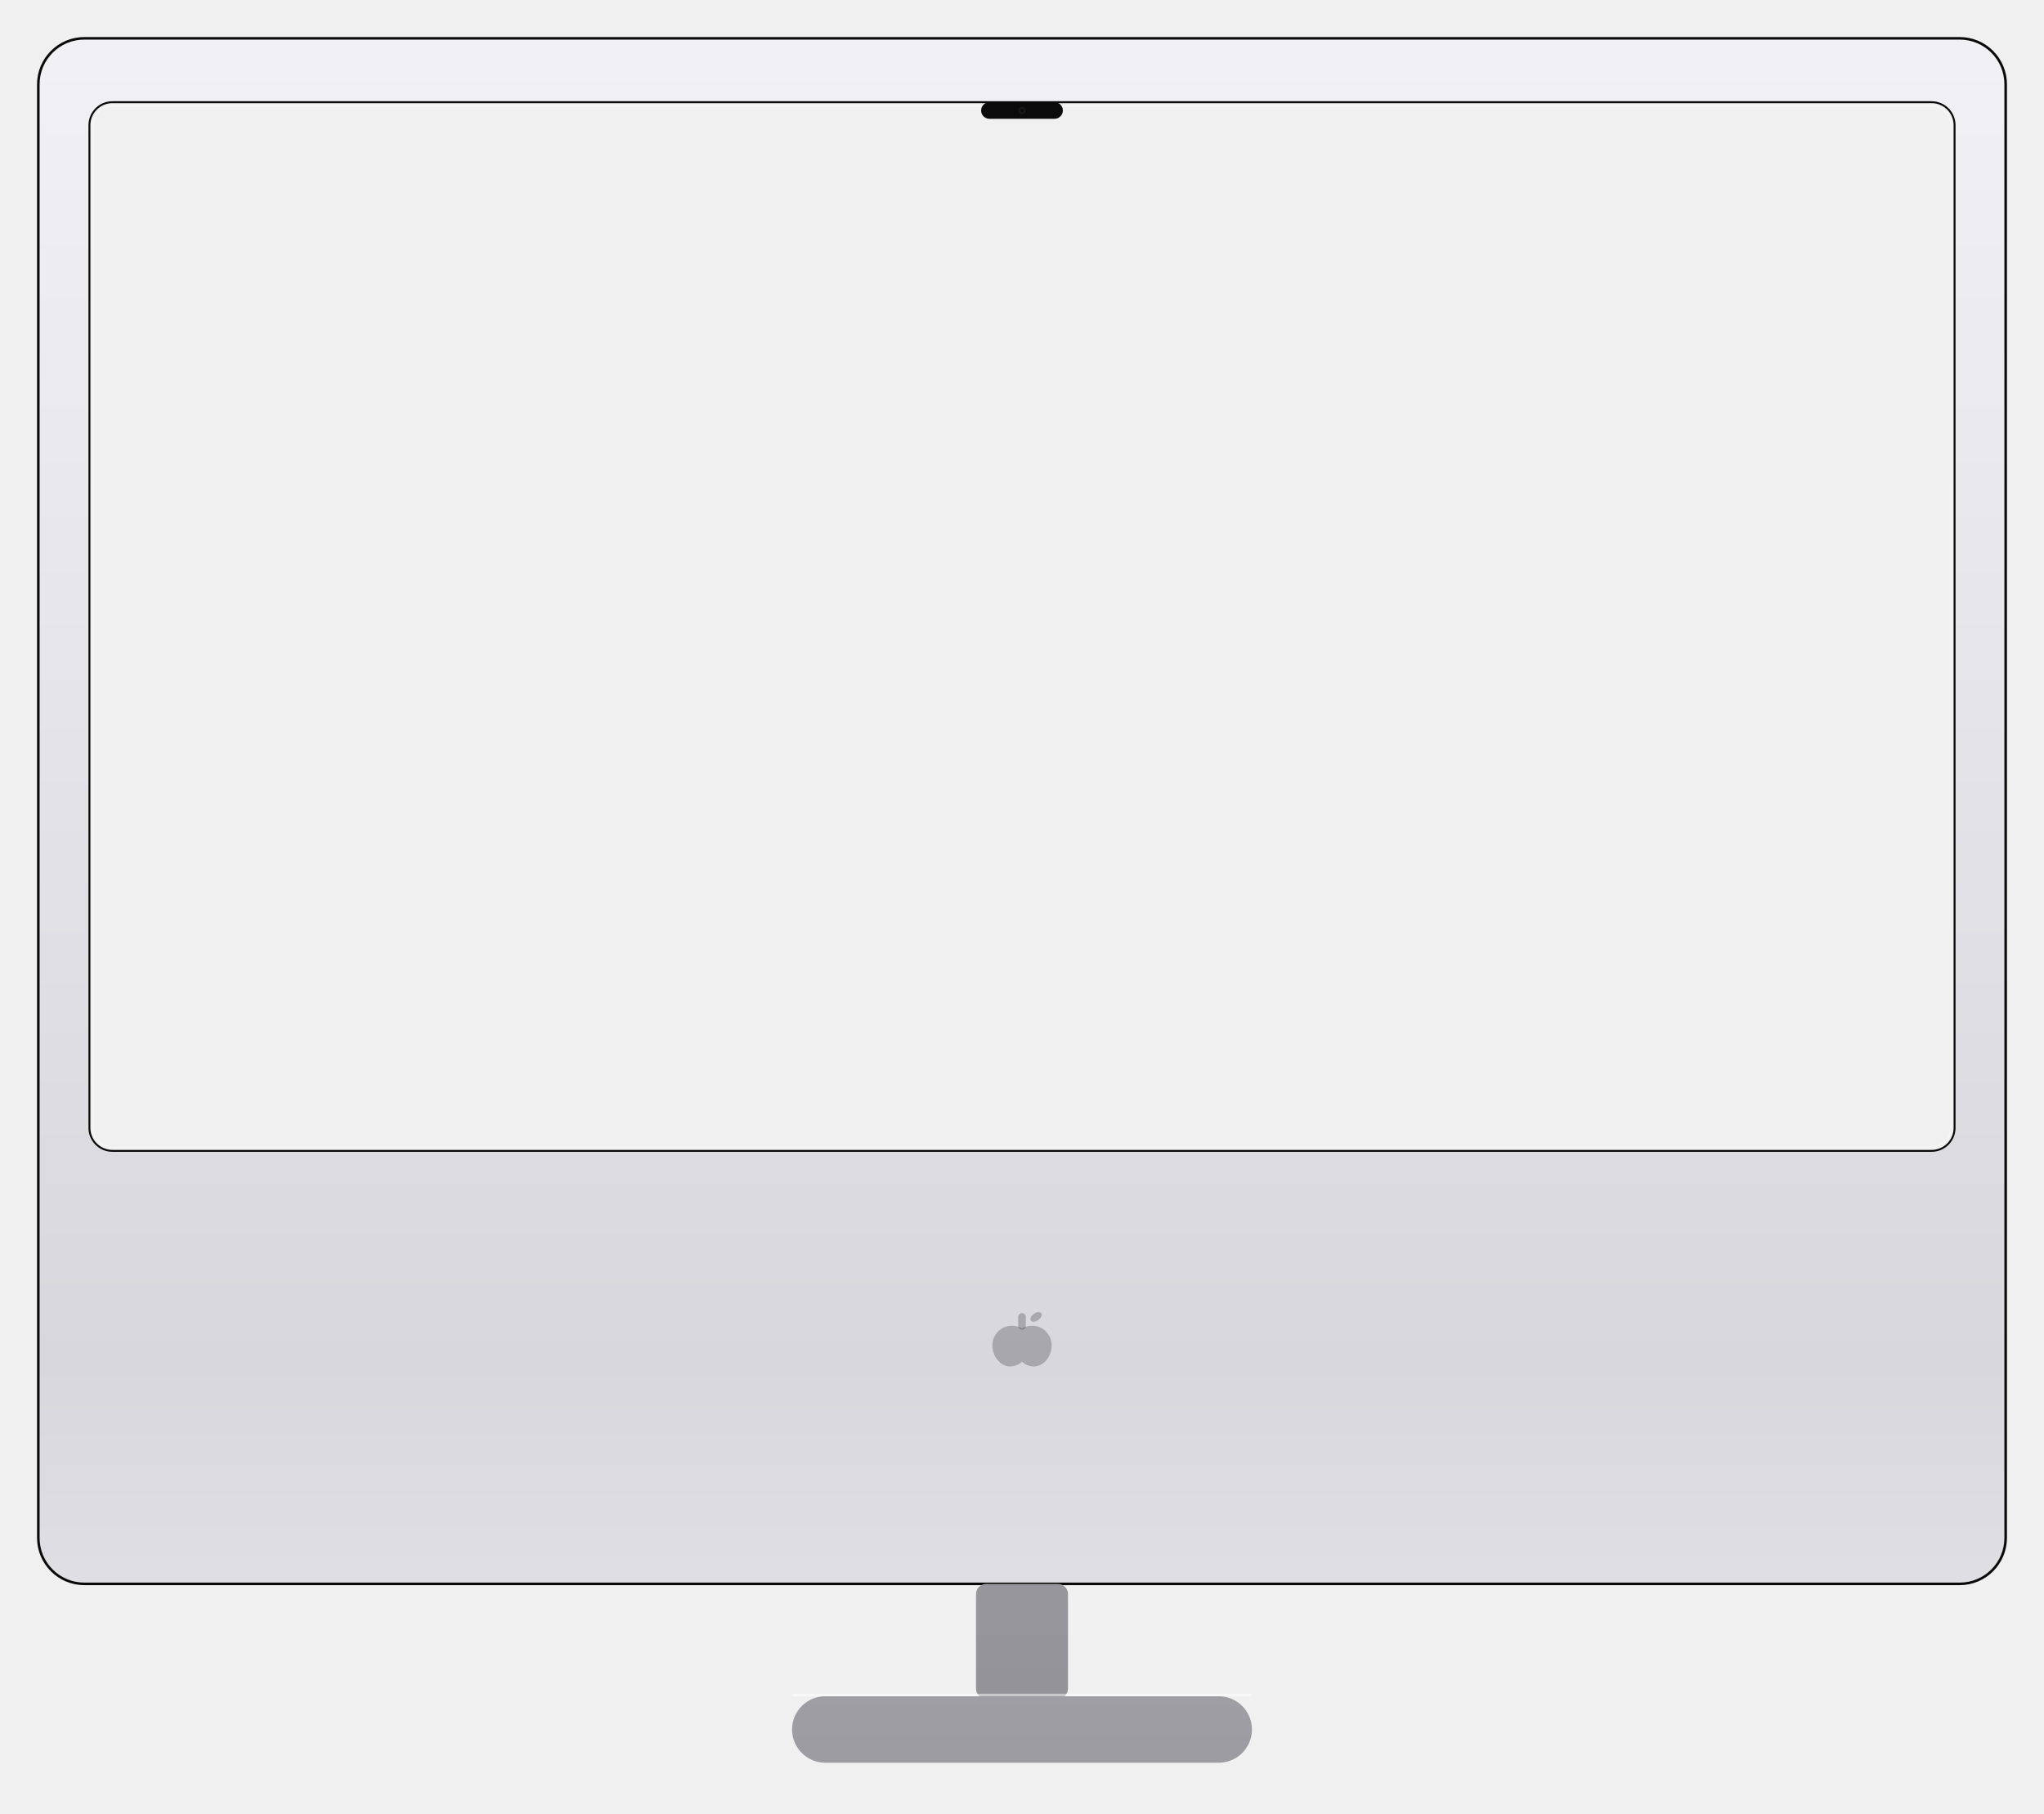
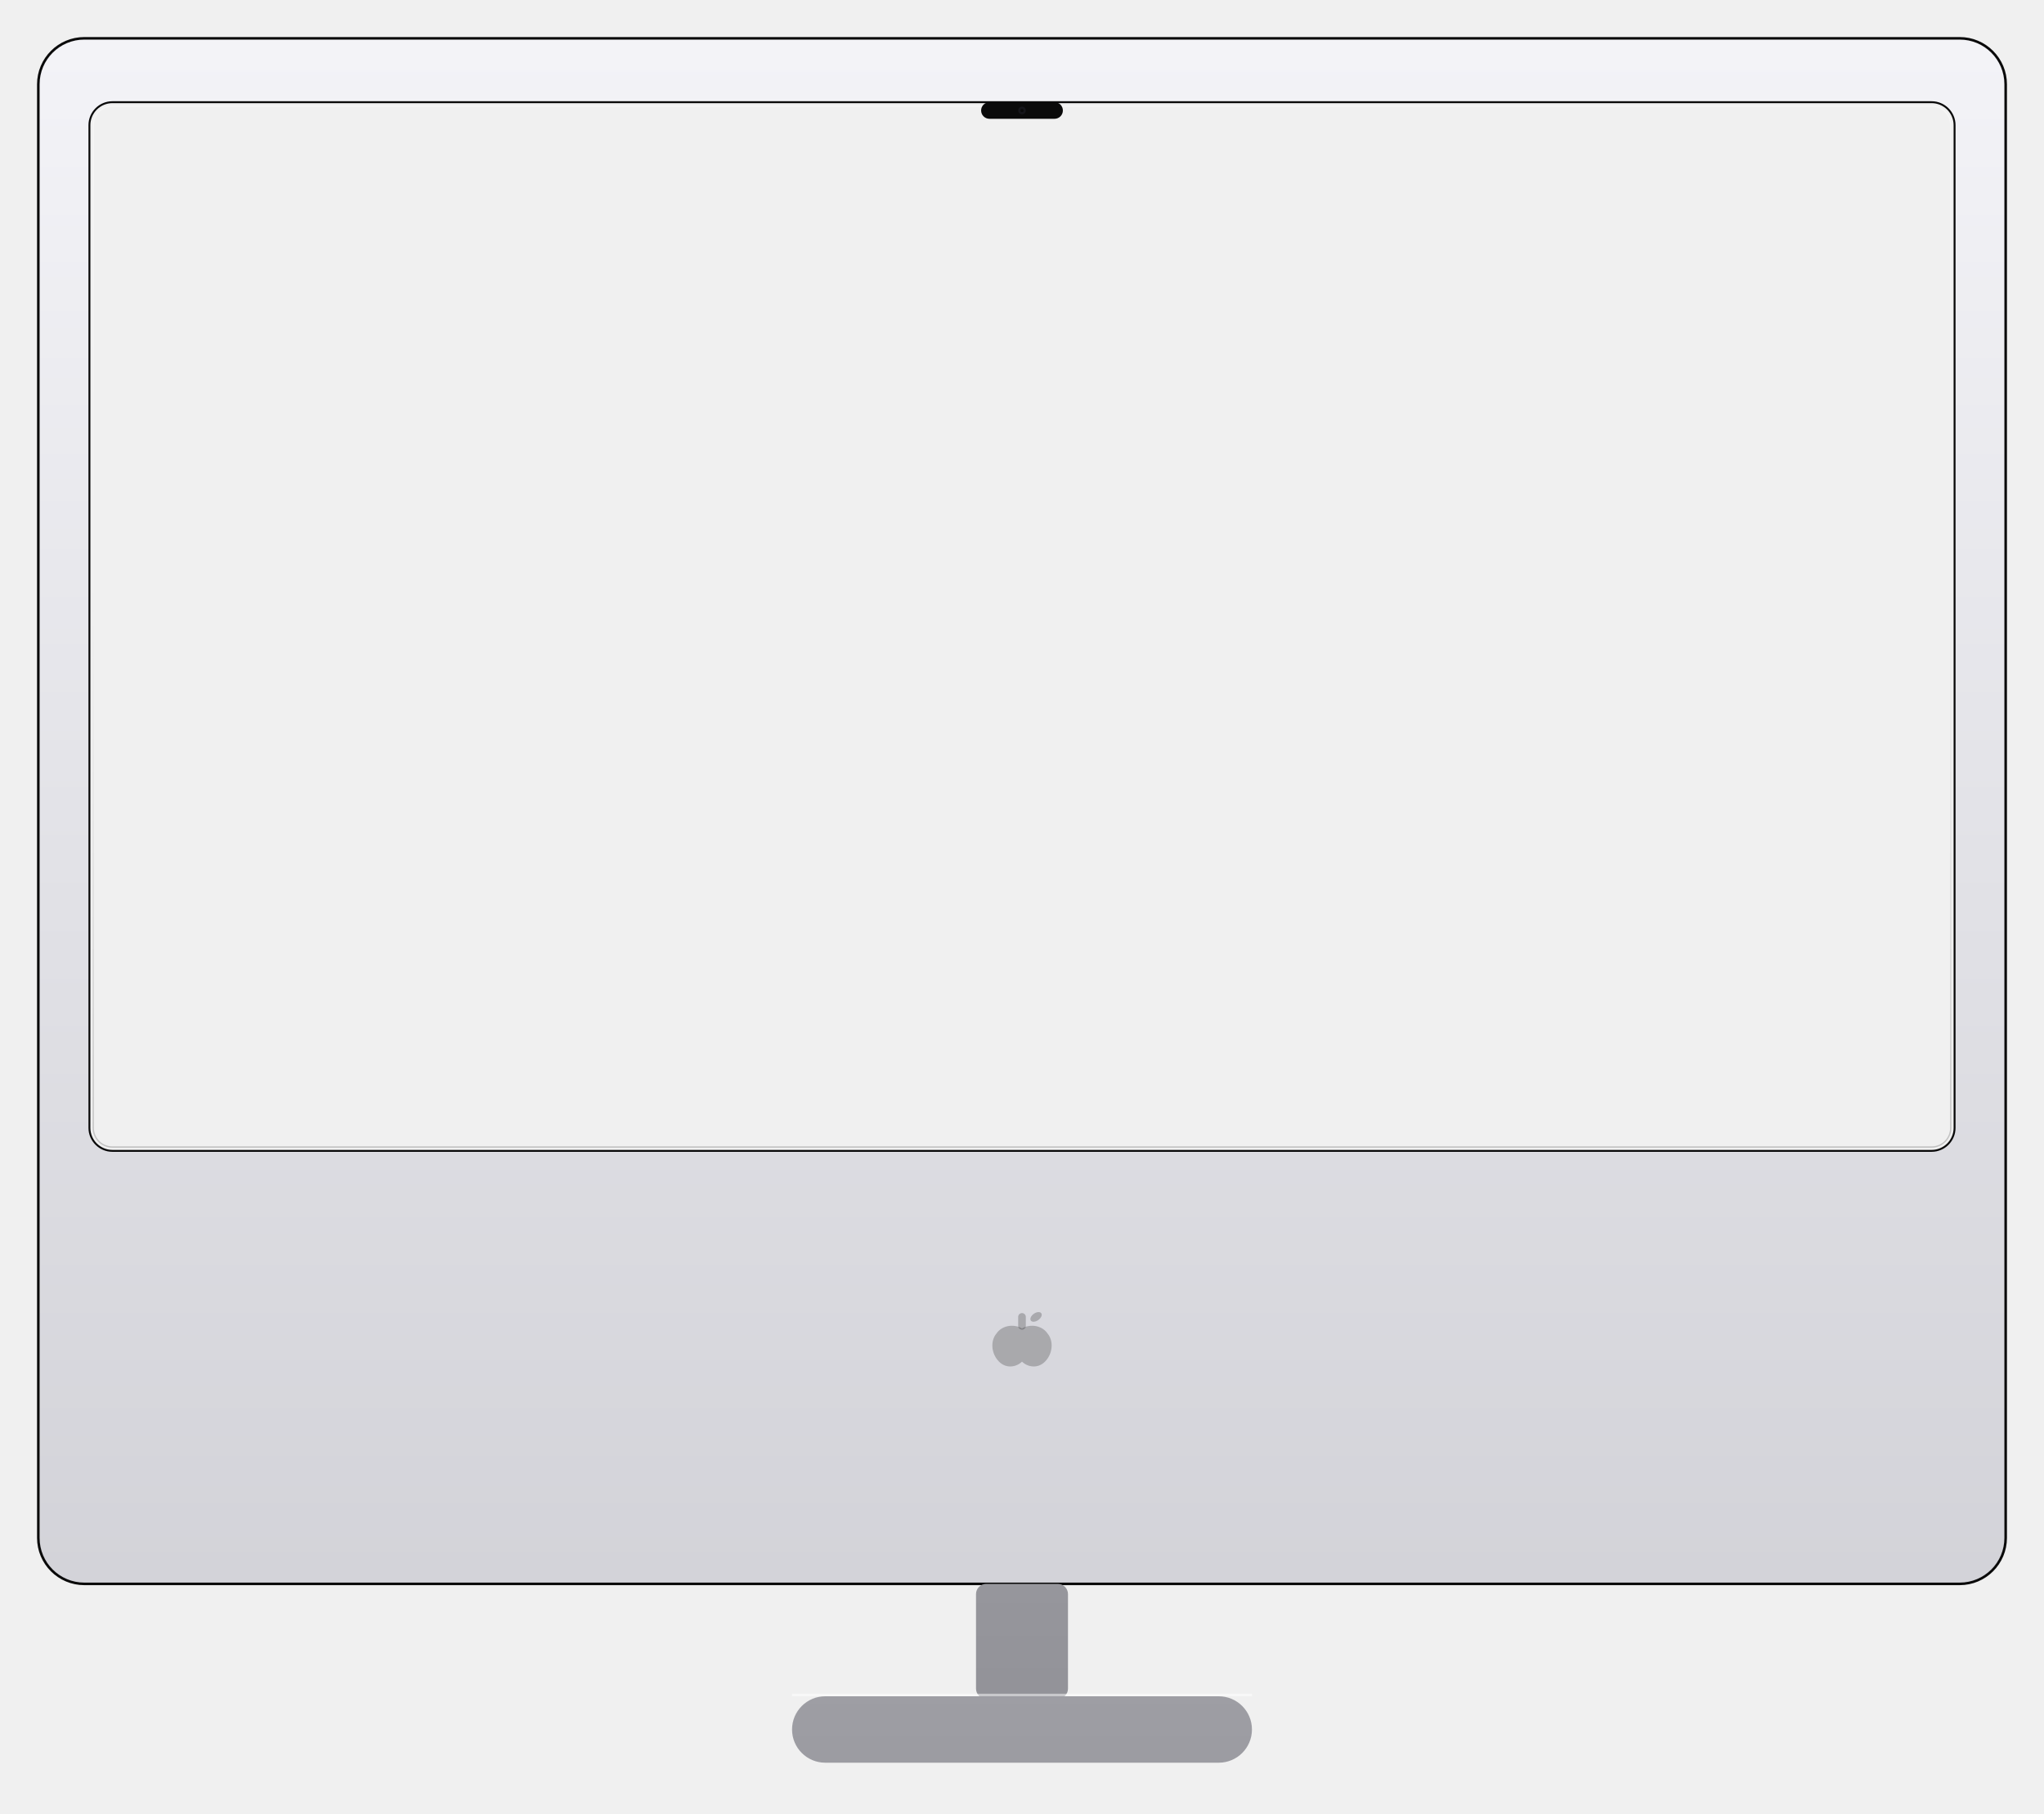
<svg xmlns="http://www.w3.org/2000/svg" width="1600" height="1420" viewBox="0 0 1600 1420" fill="none">
  <defs>
    <linearGradient id="imac-slab" x1="0" y1="0" x2="0" y2="1420" gradientUnits="userSpaceOnUse">
-       <stop offset="0" stop-color="#f2f2f6" />
-       <stop offset="0.75" stop-color="#d7d7dd" />
-       <stop offset="1" stop-color="#e6e6eb" />
+       <stop offset="0" stop-color="#f4f4f8" />
+       <stop offset="1" stop-color="#ceced4" />
+     </linearGradient>
+     <linearGradient id="edgeHi" x1="0" y1="0" x2="0" y2="1">
+       <stop offset="0" stop-color="rgba(255,255,255,0.42)" />
+       <stop offset="0.45" stop-color="rgba(255,255,255,0.06)" />
+       <stop offset="1" stop-color="rgba(0,0,0,0.20)" />
    </linearGradient>
    <linearGradient id="imac-neck" x1="0" y1="0" x2="0" y2="1420" gradientUnits="userSpaceOnUse">
      <stop offset="0" stop-color="#c7c7cd" />
      <stop offset="1" stop-color="#8f8f95" />
    </linearGradient>
    <linearGradient id="imac-base" x1="0" y1="0" x2="0" y2="1420" gradientUnits="userSpaceOnUse">
      <stop offset="0" stop-color="#d4d4da" />
      <stop offset="1" stop-color="#9a9aa0" />
    </linearGradient>
    <mask id="imac-screen">
      <rect x="0" y="0" width="1600" height="1420" fill="white" />
      <rect x="70" y="80" width="1460" height="821" rx="18" ry="18" fill="black" />
    </mask>
  </defs>
  <rect x="30" y="30" width="1540" height="1210" rx="36" ry="36" fill="url(#imac-slab)" stroke="#0a0a0a" stroke-width="2" mask="url(#imac-screen)" />
  <rect x="70" y="80" width="1460" height="821" rx="18" ry="18" fill="none" stroke="#0a0a0a" stroke-width="1.5" />
-   <rect x="73" y="83" width="1454" height="815" rx="15" ry="15" fill="none" stroke="rgba(255,255,255,0.35)" stroke-width="1" />
+   <rect x="73" y="83" width="1454" height="815" rx="15" ry="15" fill="none" stroke="url(#edgeHi)" stroke-width="1" />
  <rect x="768" y="80" width="64" height="13" rx="6.5" fill="#0a0a0a" />
  <circle cx="800" cy="86.5" r="3" fill="#15151a" />
  <circle cx="800" cy="86.5" r="1.3" fill="#0a0a0a" />
  <g fill="rgba(0,0,0,0.22)">
    <path d="M800 1040 C 793 1036, 784 1038, 780 1044 C 775 1050, 776 1060, 782 1066 C 788 1072, 796 1070, 800 1066 C 804 1070, 812 1072, 818 1066 C 824 1060, 825 1050, 820 1044 C 816 1038, 807 1036, 800 1040 Z" />
    <rect x="797" y="1028" width="6" height="13" rx="3" />
    <ellipse cx="811" cy="1031" rx="5" ry="3" transform="rotate(-35 811 1031)" />
  </g>
  <rect x="764" y="1240" width="72" height="90" rx="8" ry="8" fill="url(#imac-neck)" />
  <rect x="620" y="1328" width="360" height="52" rx="26" ry="26" fill="url(#imac-base)" />
  <rect x="620" y="1326" width="360" height="2" fill="rgba(255,255,255,0.5)" />
</svg>
